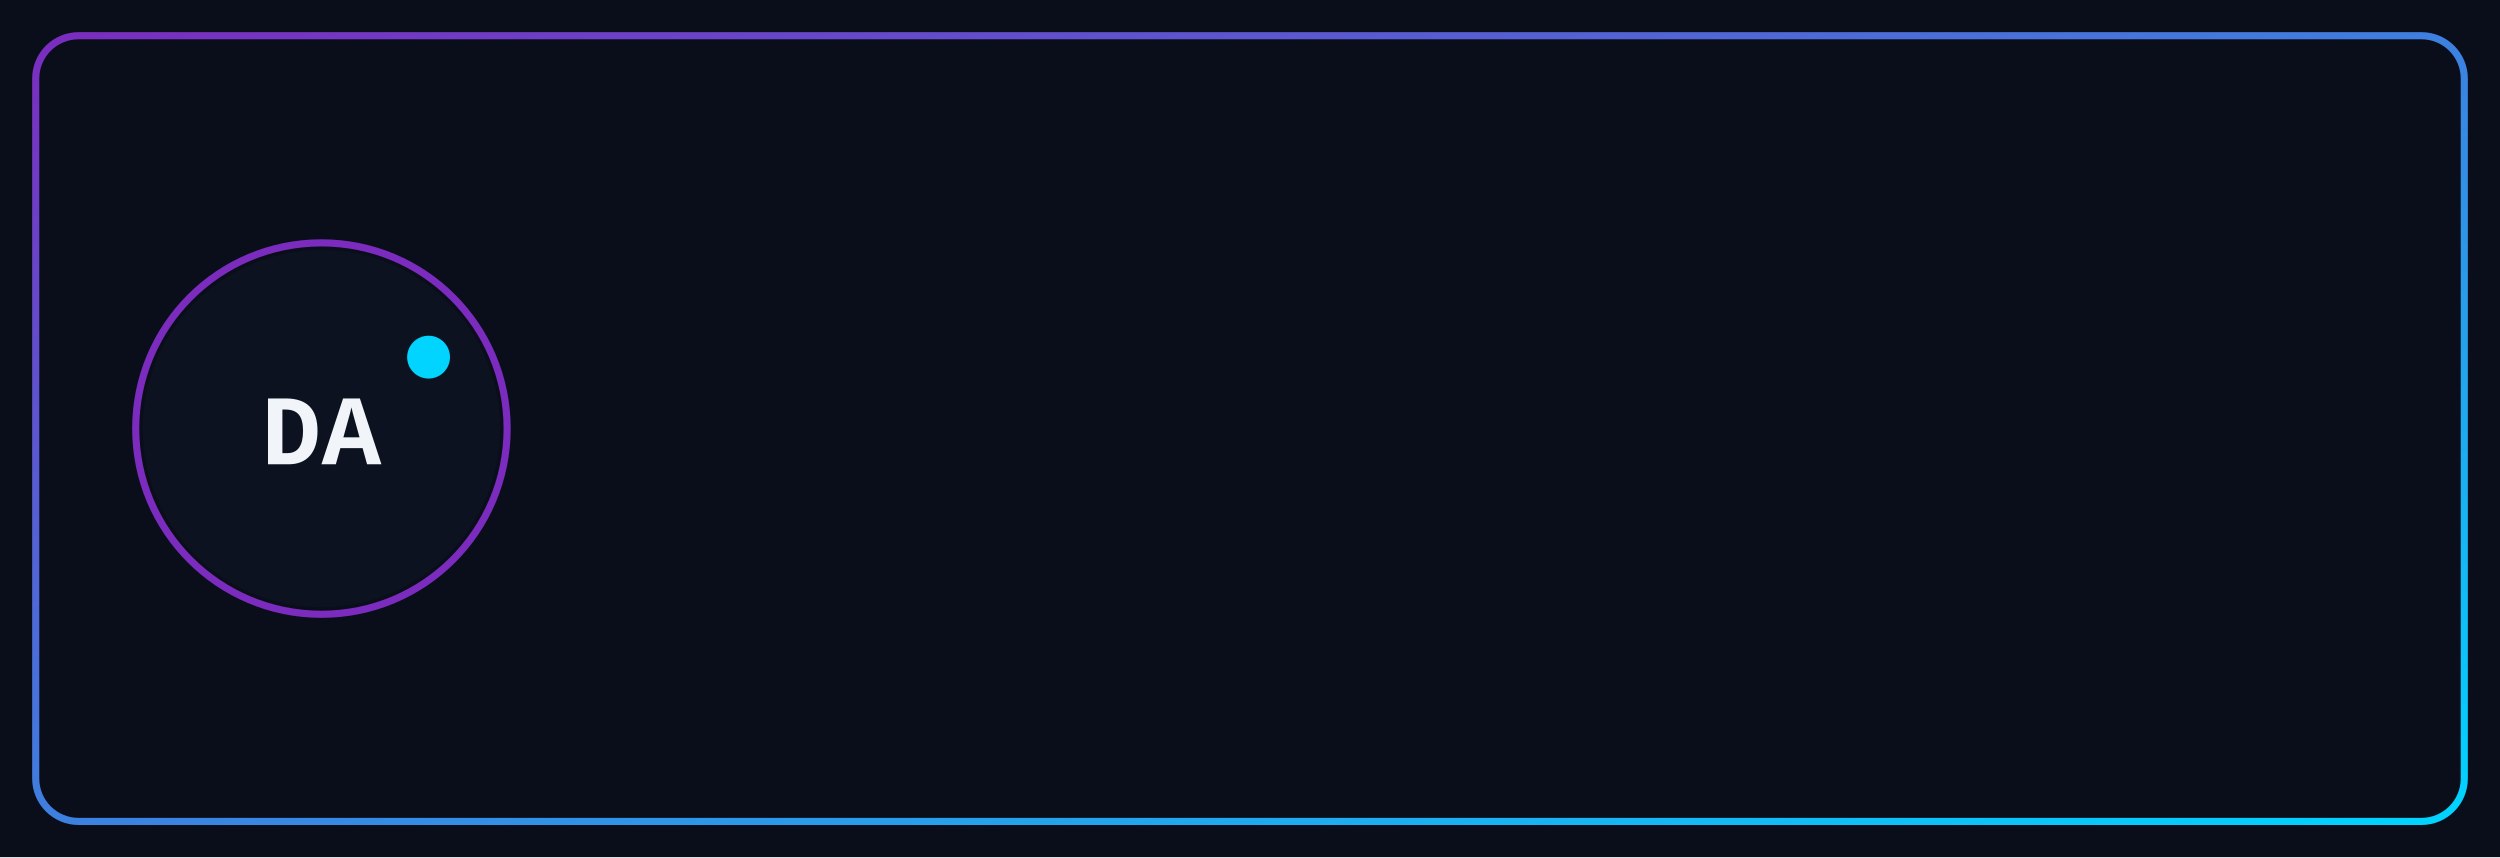
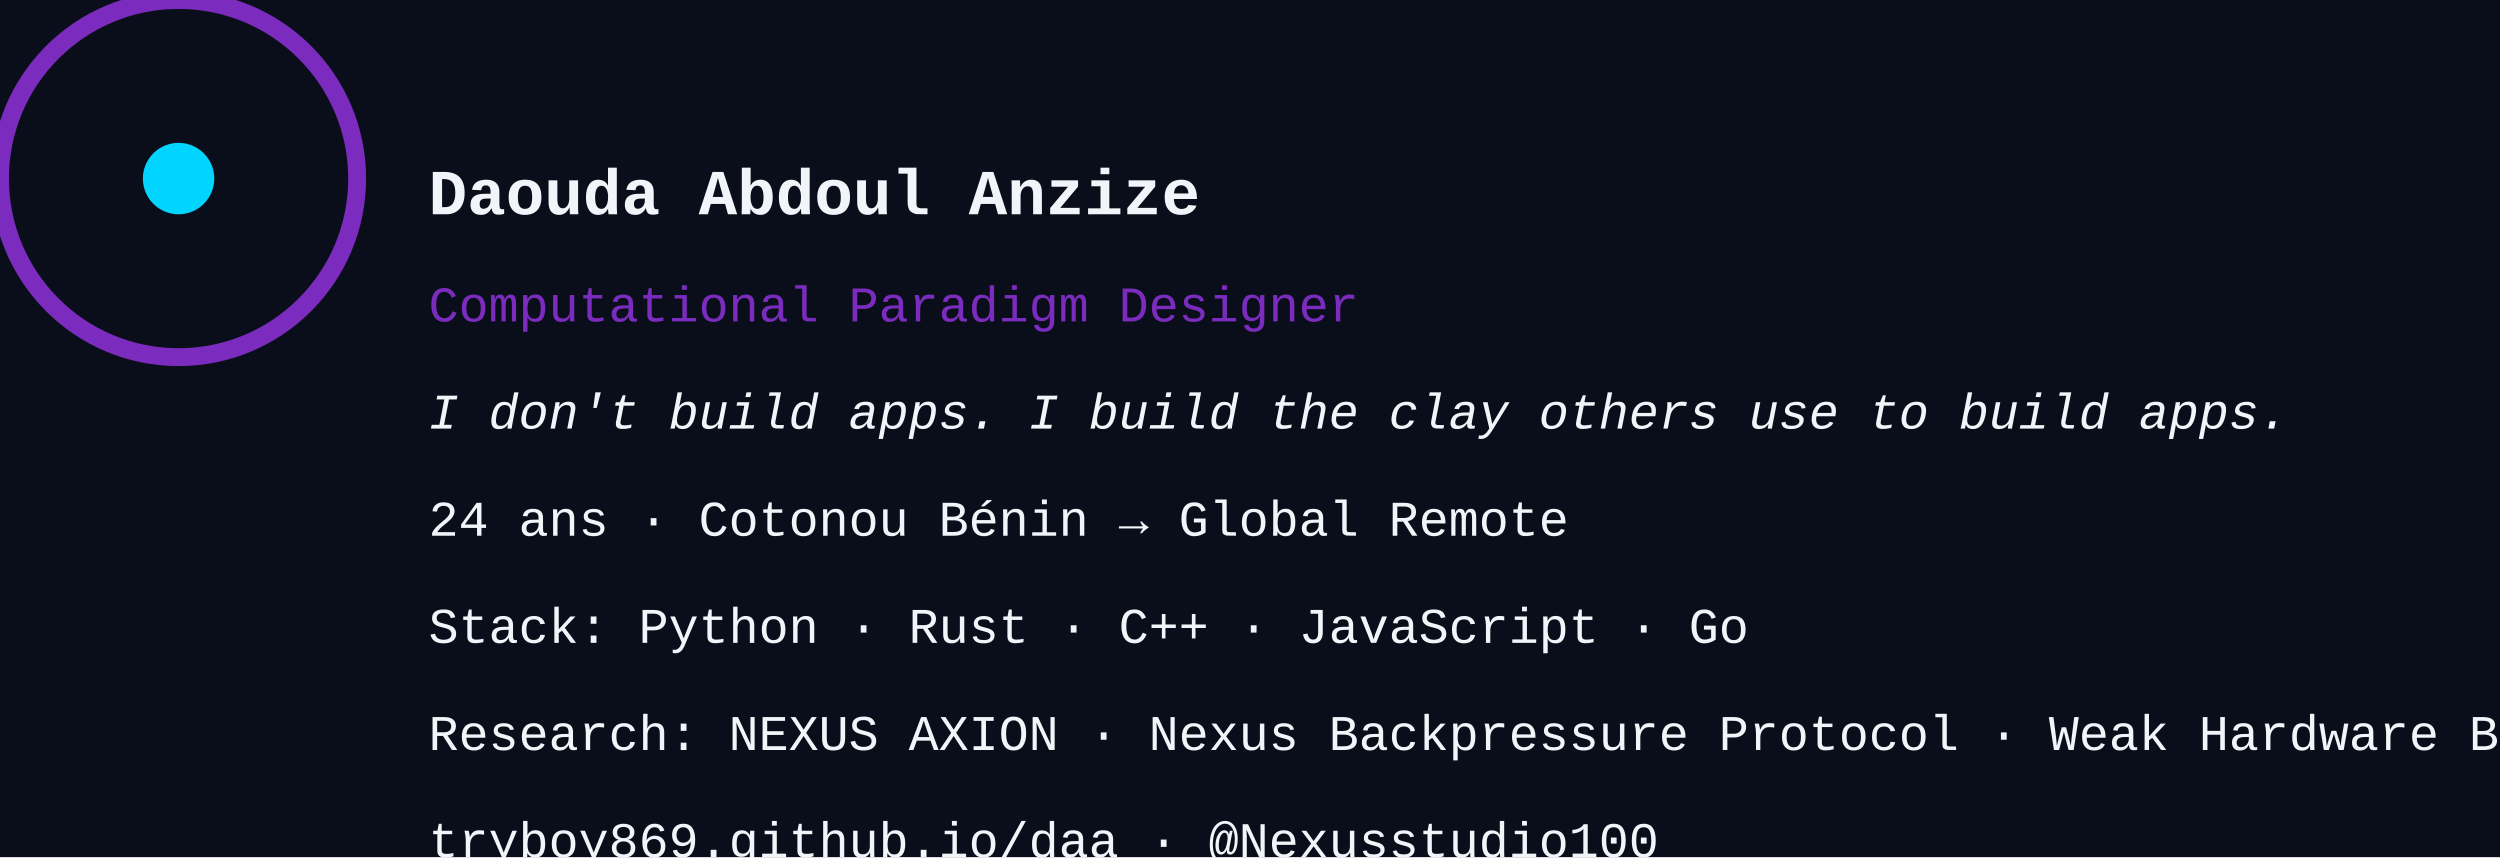
- <svg xmlns="http://www.w3.org/2000/svg" viewBox="0 0 700 240" role="img" aria-label="Creator card">
-   <defs>
-     <linearGradient id="g" x1="0" y1="0" x2="1" y2="1">
-       <stop offset="0%" stop-color="#7b2cbf" />
-       <stop offset="100%" stop-color="#00d4ff" />
-     </linearGradient>
-     <style>
-       @media (prefers-reduced-motion:reduce){
-         *{animation:none!important}
-       }
-     </style>
-   </defs>
-   <rect width="700" height="240" fill="#0a0e1a" />
-   <rect x="10" y="10" width="680" height="220" rx="12" fill="none" stroke="url(#g)" stroke-width="2">
-     <animate attributeName="stroke-dasharray" from="0 1380" to="1380 0" dur="1.2s" fill="freeze" />
-   </rect>
-   <g id="avatar">
-     <circle cx="90" cy="120" r="50" fill="#0d1220" />
-     <circle cx="90" cy="120" r="52" fill="none" stroke="#7b2cbf" stroke-width="2">
-       <animateTransform attributeName="transform" type="rotate" from="0 90 120" to="360 90 120" dur="8s" repeatCount="indefinite" />
+ <svg xmlns="http://www.w3.org/2000/svg" viewBox="0 0 700 240" width="700" height="240">
+   <rect x="0" y="0" width="700" height="240" fill="#0a0e1a" />
+   <g transform="translate(50, 50)">
+     <circle cx="0" cy="0" r="50" fill="#0a0e1a" />
+     <circle cx="0" cy="0" r="50" stroke="#7b2cbf" stroke-width="5" fill="none">
+       <animateTransform attributeName="transform" type="rotate" from="0 0 0" to="360 0 0" dur="10s" repeatCount="indefinite" />
    </circle>
-     <text x="90" y="130" font-size="28" font-family="Courier New,monospace" font-weight="bold" text-anchor="middle" fill="#f1f5f9">DA</text>
-     <circle cx="120" cy="100" r="6" fill="#00d4ff">
-       <animate attributeName="r" values="6;8;6" dur="1.5s" repeatCount="indefinite" />
+     <circle cx="0" cy="0" r="10" fill="#00d4ff">
+       <animate attributeName="opacity" from="0" to="1" dur="2s" repeatCount="indefinite" />
+       <animate attributeName="r" from="5" to="10" dur="2s" repeatCount="indefinite" />
    </circle>
  </g>
-   <g id="texts" font-family="Courier New,monospace" fill="#f1f5f9">
-     <text x="170" y="70" font-size="18" font-weight="bold" opacity="0">
-       Daouda Abdoul Anzize
-       <animate attributeName="opacity" from="0" to="1" begin="0.4s" dur="0.6s" fill="freeze" />
-     </text>
-     <text x="170" y="90" font-size="14" fill="#7b2cbf" opacity="0">
-       Computational Paradigm Designer
-       <animate attributeName="opacity" from="0" to="1" begin="0.6s" dur="0.6s" fill="freeze" />
-     </text>
-     <text x="170" y="110" font-size="13" font-style="italic" opacity="0">
-       "I don't build apps. I build the clay others use to build apps."
-       <animate attributeName="opacity" from="0" to="1" begin="0.8s" dur="0.6s" fill="freeze" />
-     </text>
-     <text x="170" y="130" font-size="12" opacity="0">
-       24 ans · Cotonou Bénin → Global Remote
-       <animate attributeName="opacity" from="0" to="1" begin="1.0s" dur="0.6s" fill="freeze" />
-     </text>
-     <text x="170" y="150" font-size="12" opacity="0">
-       Stack: Python · Rust · C++ · JavaScript · Go
-       <animate attributeName="opacity" from="0" to="1" begin="1.2s" dur="0.6s" fill="freeze" />
-     </text>
-     <text x="170" y="170" font-size="12" opacity="0">
-       Research: NEXUS AXION · Nexus Backpressure Protocol · Weak Hardware Booster · API in Browser · GITSEARCH
-       <animate attributeName="opacity" from="0" to="1" begin="1.4s" dur="0.6s" fill="freeze" />
-     </text>
-     <text x="170" y="190" font-size="12" opacity="0">
-       tryboy869.github.io/daa · @Nexusstudio100
-       <animate attributeName="opacity" from="0" to="1" begin="1.6s" dur="0.6s" fill="freeze" />
-     </text>
-   </g>
+   <text x="120" y="60" font-family="Courier New" font-size="18" font-weight="bold" fill="#f1f5f9">
+     <tspan>Daouda Abdoul Anzize</tspan>
+     <set attributeName="opacity" to="1" begin="0s" dur="2s" />
+   </text>
+   <text x="120" y="90" font-family="Courier New" font-size="14" fill="#7b2cbf">
+     <tspan>Computational Paradigm Designer</tspan>
+     <set attributeName="opacity" to="1" begin="2s" dur="2s" />
+   </text>
+   <text x="120" y="120" font-family="Courier New" font-size="14" font-style="italic" fill="#f1f5f9">
+     <tspan>I don't build apps. I build the clay others use to build apps.</tspan>
+     <set attributeName="opacity" to="1" begin="4s" dur="2s" />
+   </text>
+   <text x="120" y="150" font-family="Courier New" font-size="14" fill="#f1f5f9">
+     <tspan>24 ans · Cotonou Bénin → Global Remote</tspan>
+     <set attributeName="opacity" to="1" begin="6s" dur="2s" />
+   </text>
+   <text x="120" y="180" font-family="Courier New" font-size="14" fill="#f1f5f9">
+     <tspan>Stack: Python · Rust · C++ · JavaScript · Go</tspan>
+     <set attributeName="opacity" to="1" begin="8s" dur="2s" />
+   </text>
+   <text x="120" y="210" font-family="Courier New" font-size="14" fill="#f1f5f9">
+     <tspan>Research: NEXUS AXION · Nexus Backpressure Protocol · Weak Hardware Booster · API in Browser · GITSEARCH</tspan>
+     <set attributeName="opacity" to="1" begin="10s" dur="2s" />
+   </text>
+   <text x="120" y="240" font-family="Courier New" font-size="14" fill="#f1f5f9">
+     <tspan>tryboy869.github.io/daa · @Nexusstudio100</tspan>
+     <set attributeName="opacity" to="1" begin="12s" dur="2s" />
+   </text>
+   <rect x="0" y="0" width="700" height="240" fill="none" stroke="#7b2cbf" stroke-width="5" stroke-dasharray="0 1000">
+     <animate attributeName="stroke-dasharray" from="0 1000" to="1000 0" dur="10s" repeatCount="indefinite" />
+   </rect>
</svg>
